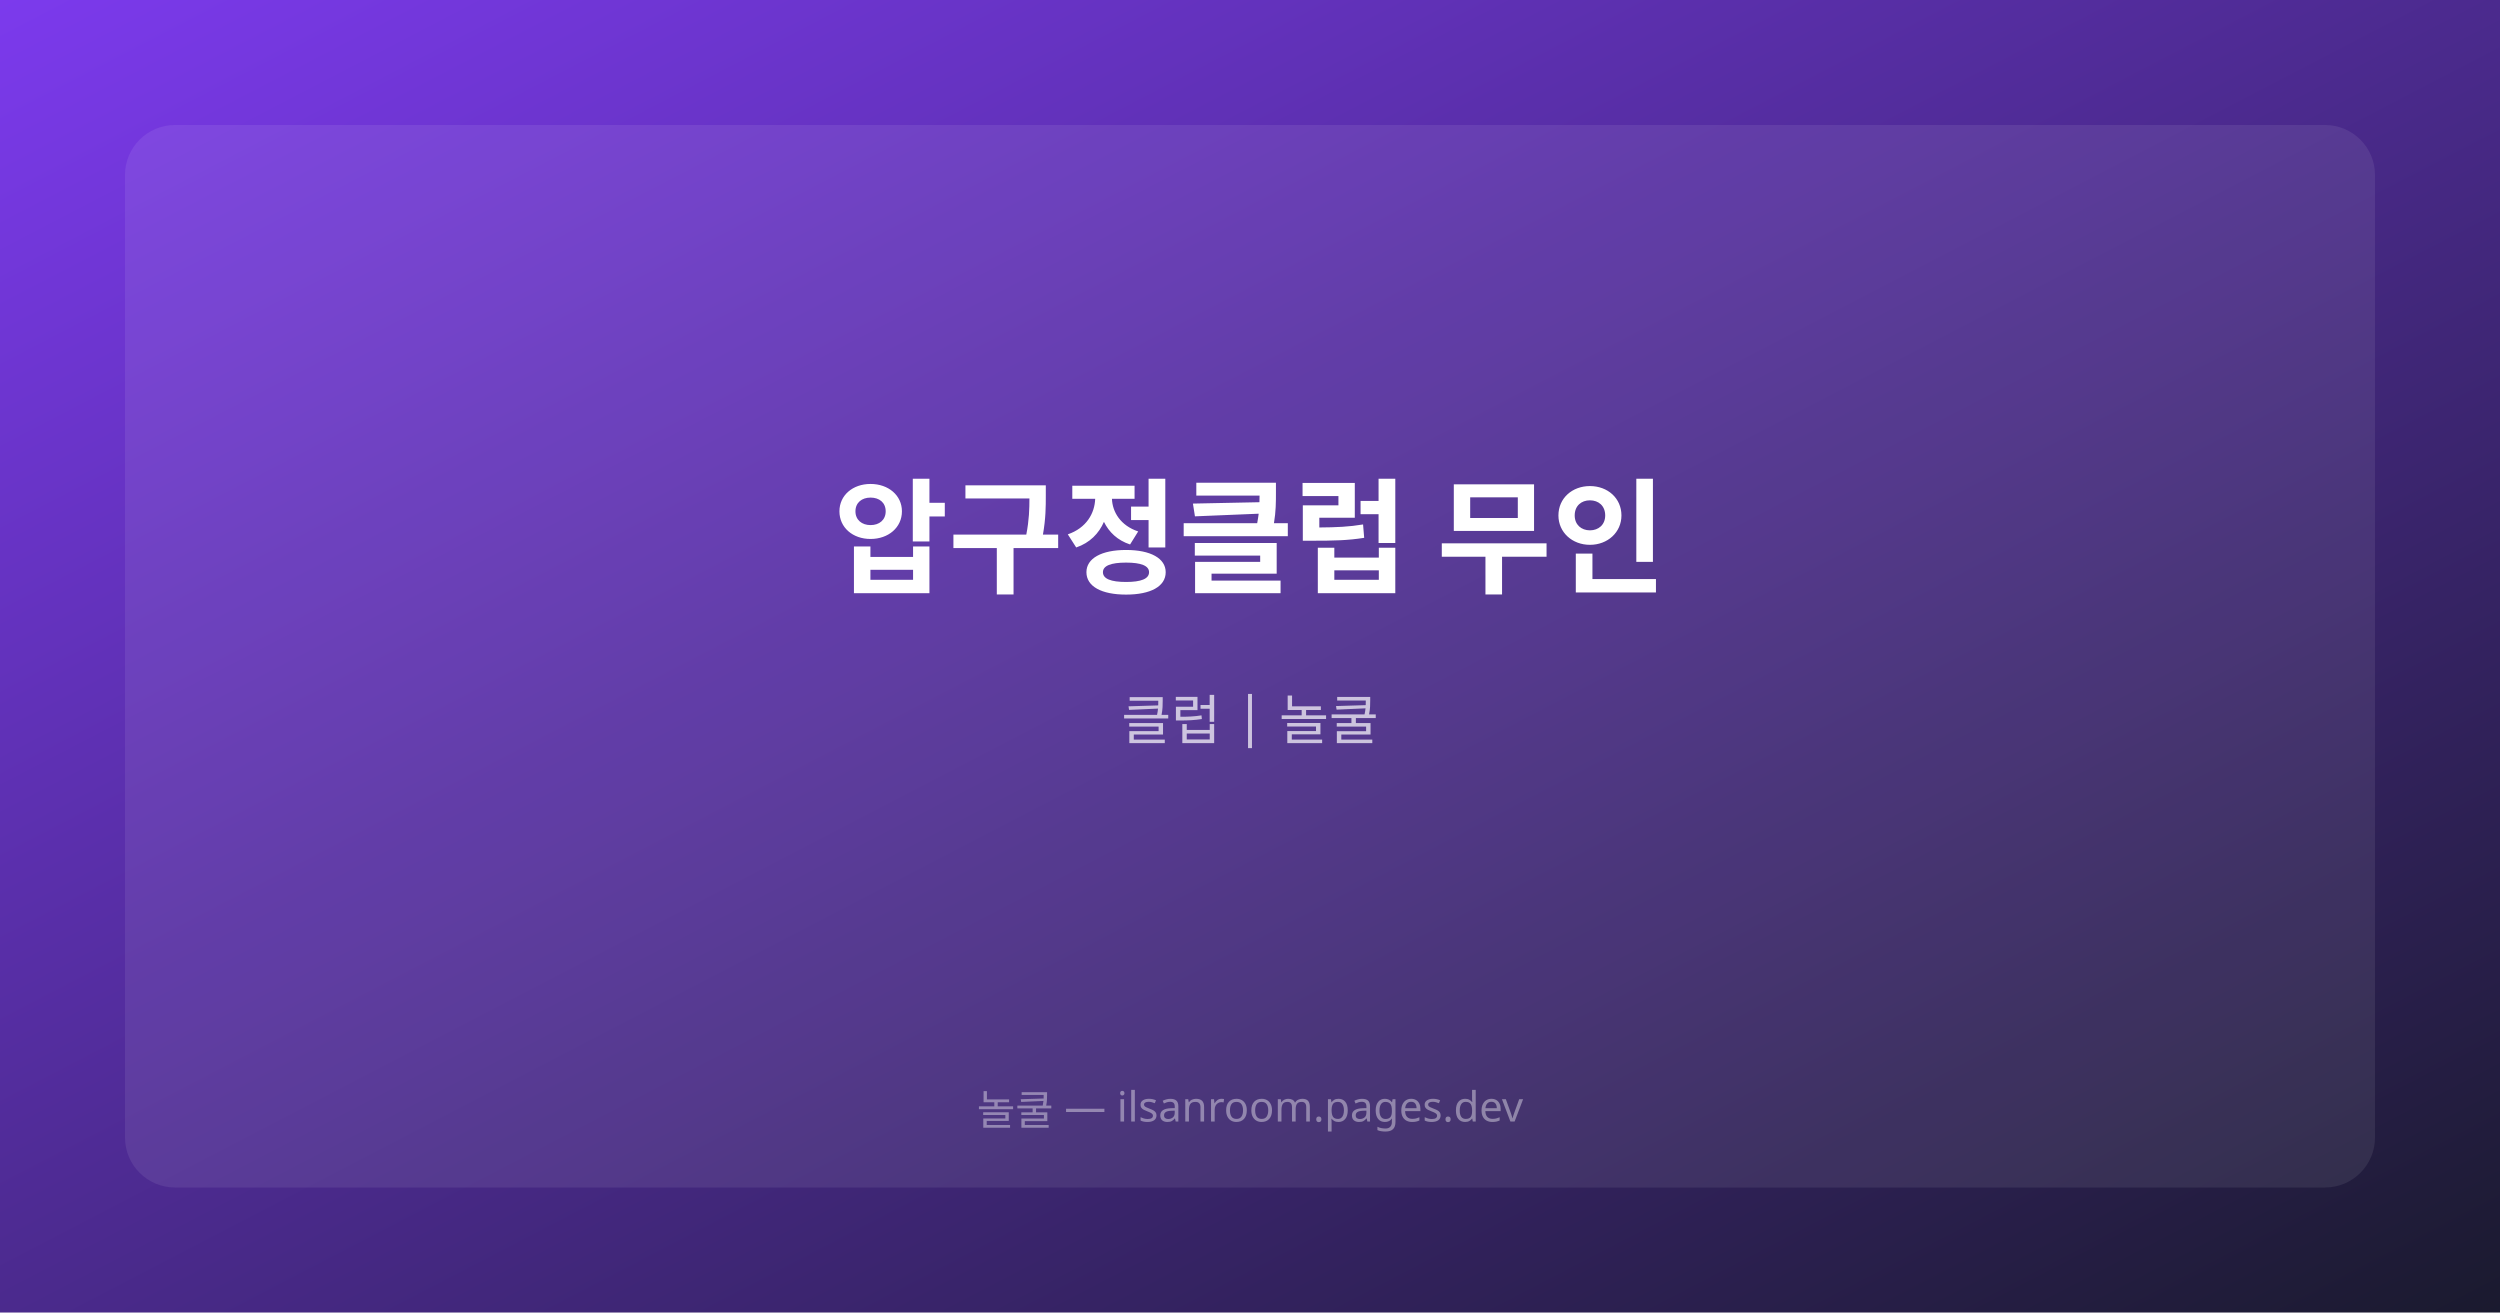
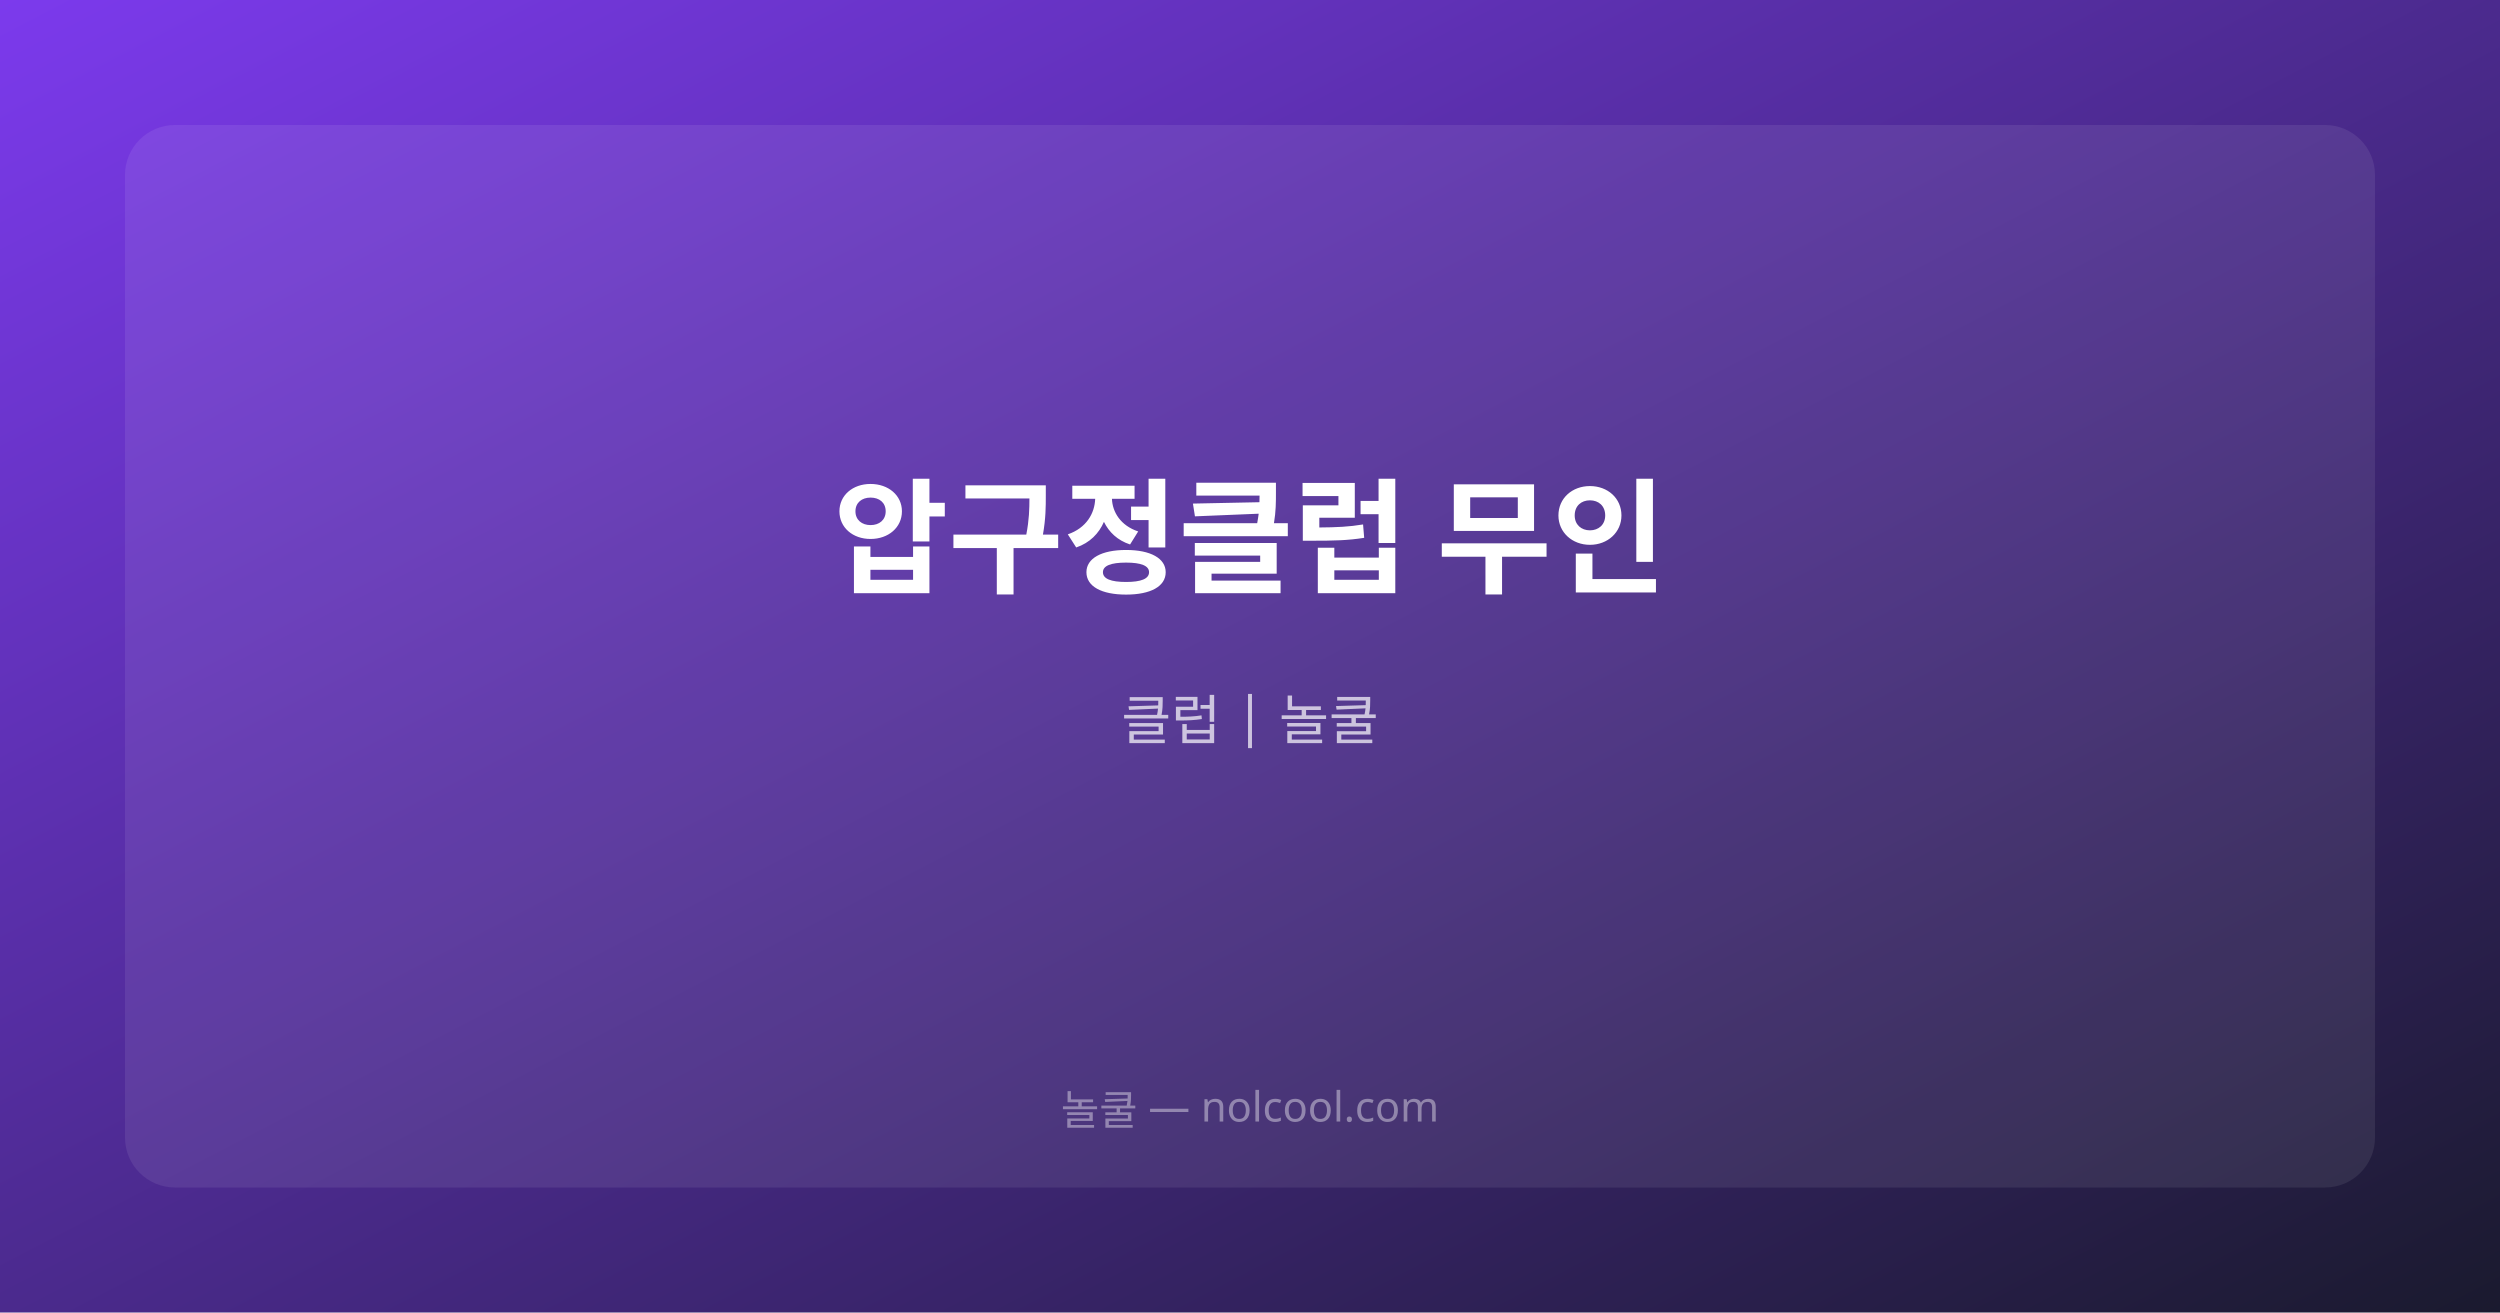
<svg xmlns="http://www.w3.org/2000/svg" width="1200" height="630" viewBox="0 0 1200 630">
  <defs>
    <linearGradient id="bg" x1="0%" y1="0%" x2="100%" y2="100%">
      <stop offset="0%" style="stop-color:#7C3AED;stop-opacity:1" />
      <stop offset="100%" style="stop-color:#1a1a2e;stop-opacity:1" />
    </linearGradient>
  </defs>
  <rect width="1200" height="630" fill="url(#bg)" />
  <rect x="60" y="60" width="1080" height="510" rx="24" fill="rgba(255,255,255,0.08)" />
  <text x="600" y="280" text-anchor="middle" font-family="sans-serif" font-size="60" font-weight="bold" fill="white">압구정클럽 무인</text>
  <text x="600" y="355" text-anchor="middle" font-family="sans-serif" font-size="26" fill="rgba(255,255,255,0.7)">클럽 | 놀쿨</text>
-   <text x="600" y="540" text-anchor="middle" font-family="sans-serif" font-size="20" fill="rgba(255,255,255,0.4)">놀쿨 — ilsanroom.pages.dev</text>
+   <text x="600" y="540" text-anchor="middle" font-family="sans-serif" font-size="20" fill="rgba(255,255,255,0.4)">놀쿨 — nolcool.com</text>
</svg>
